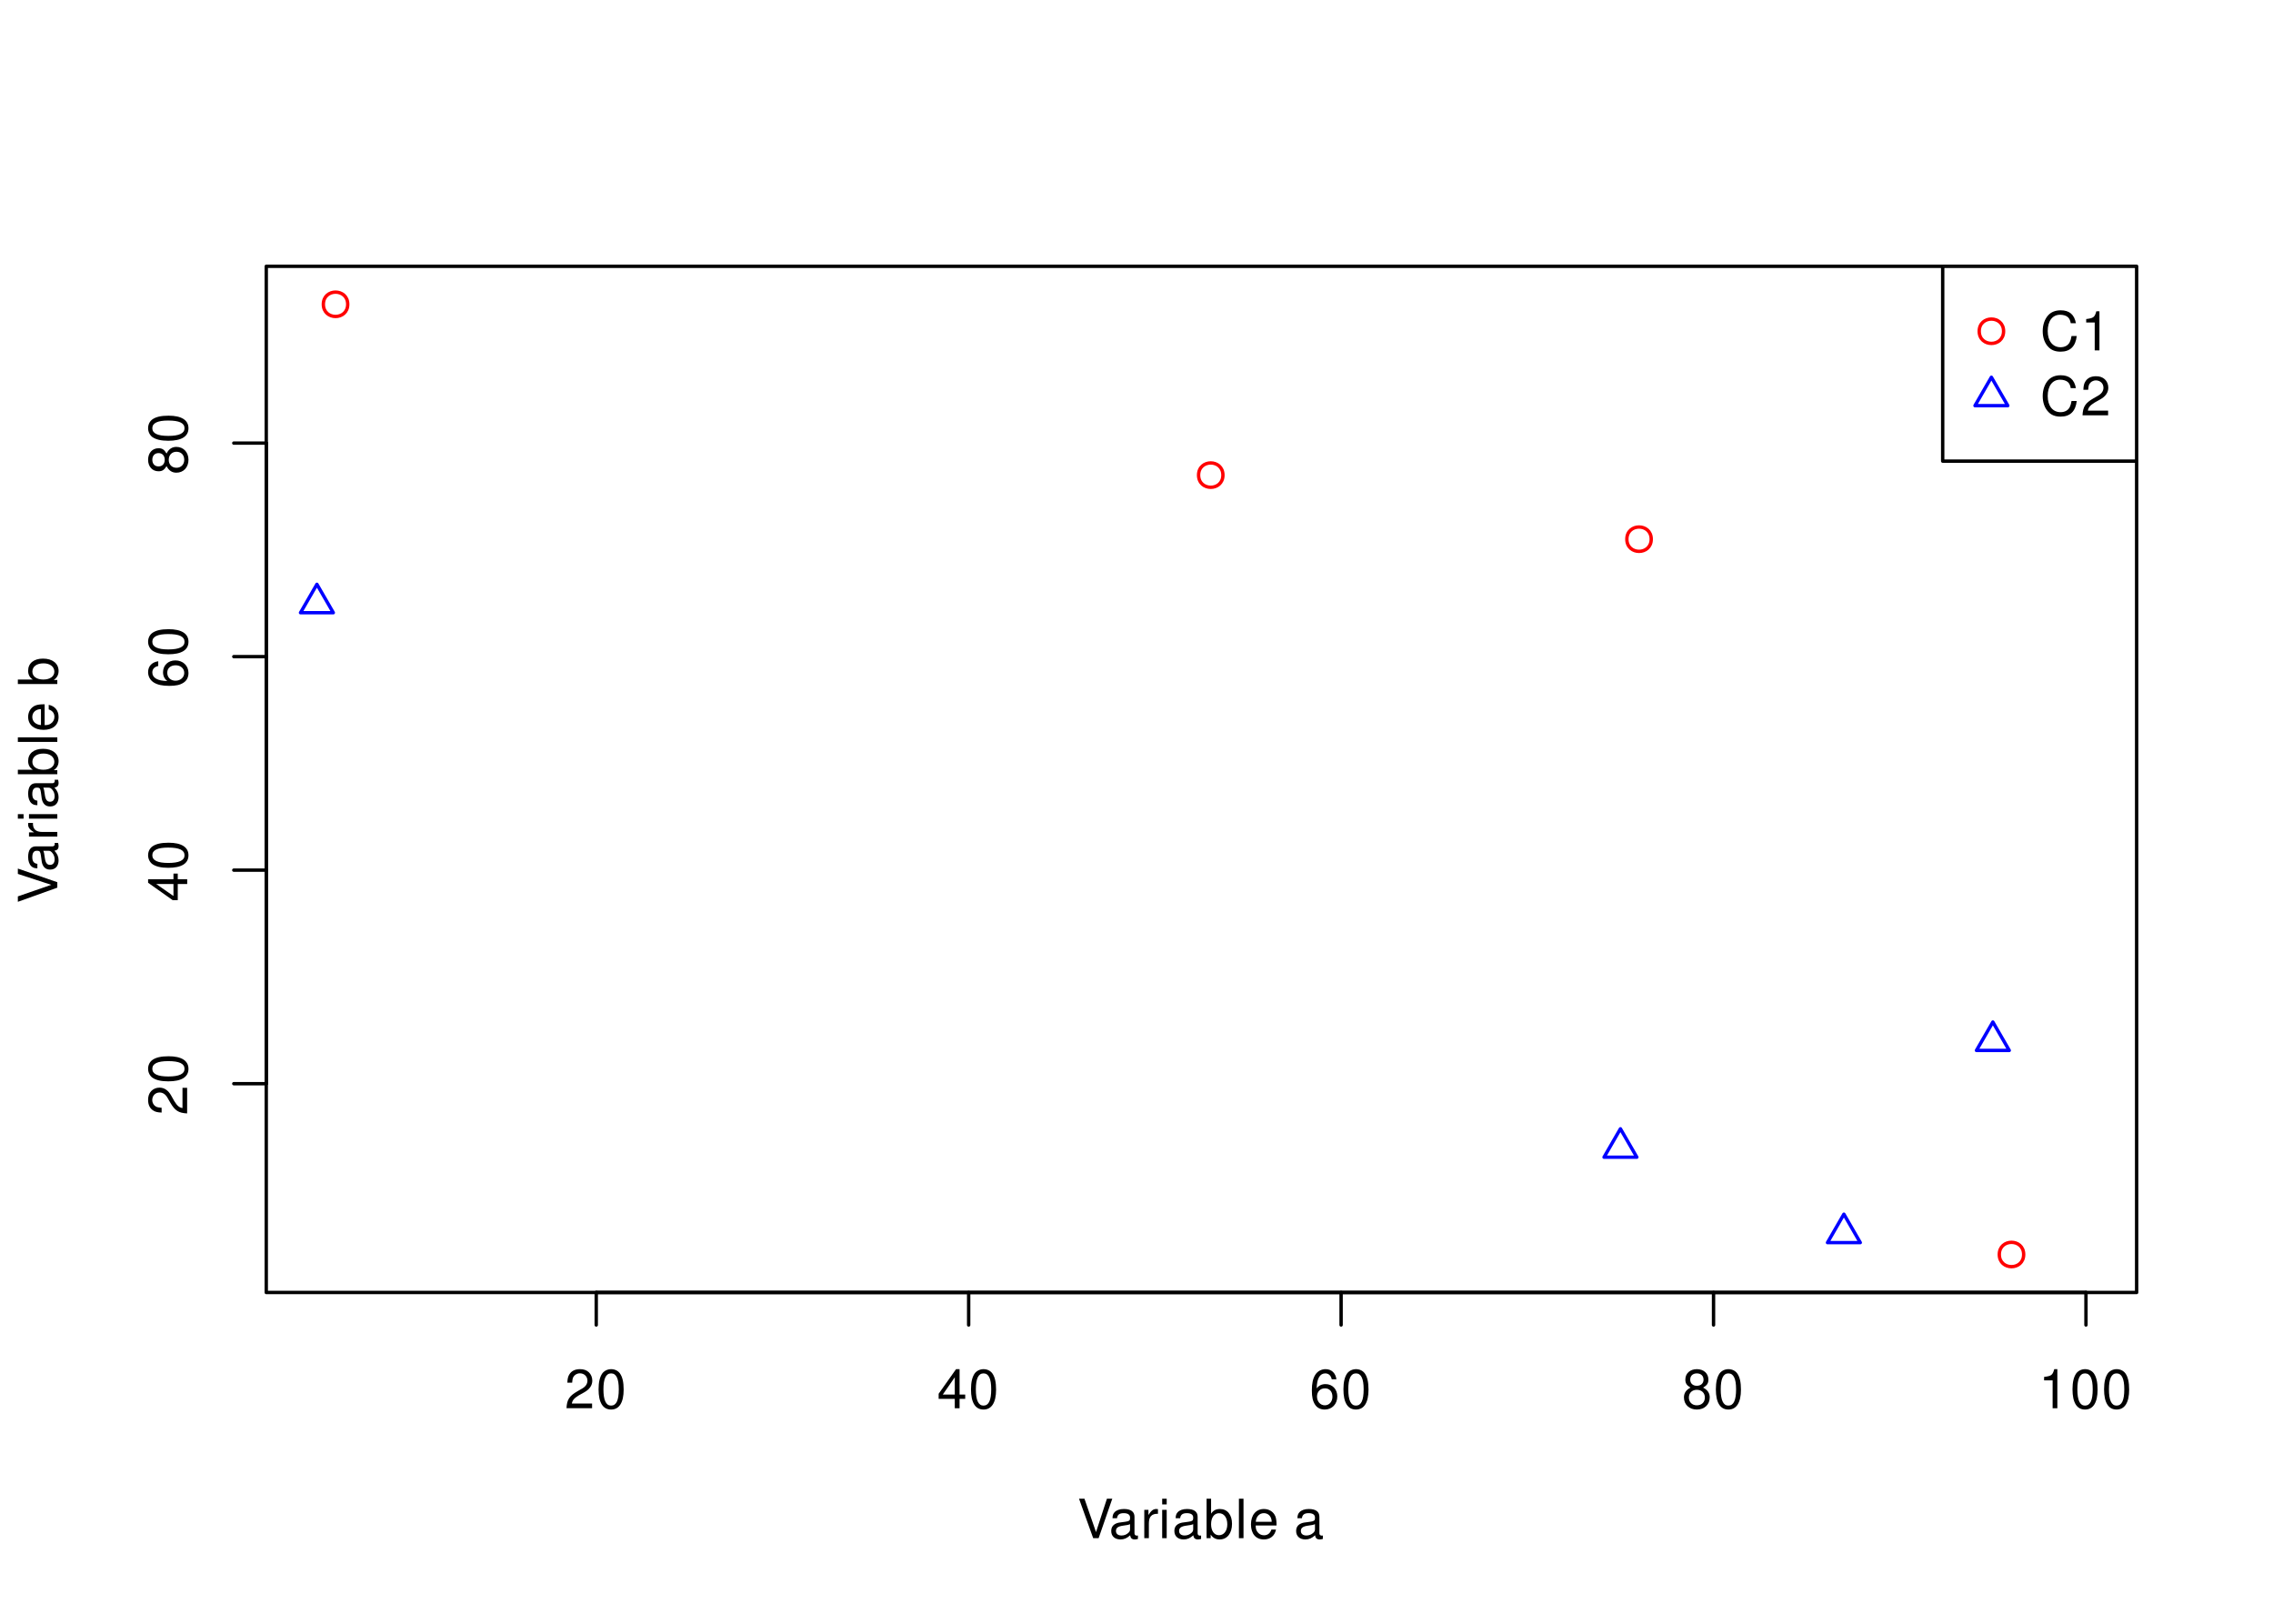
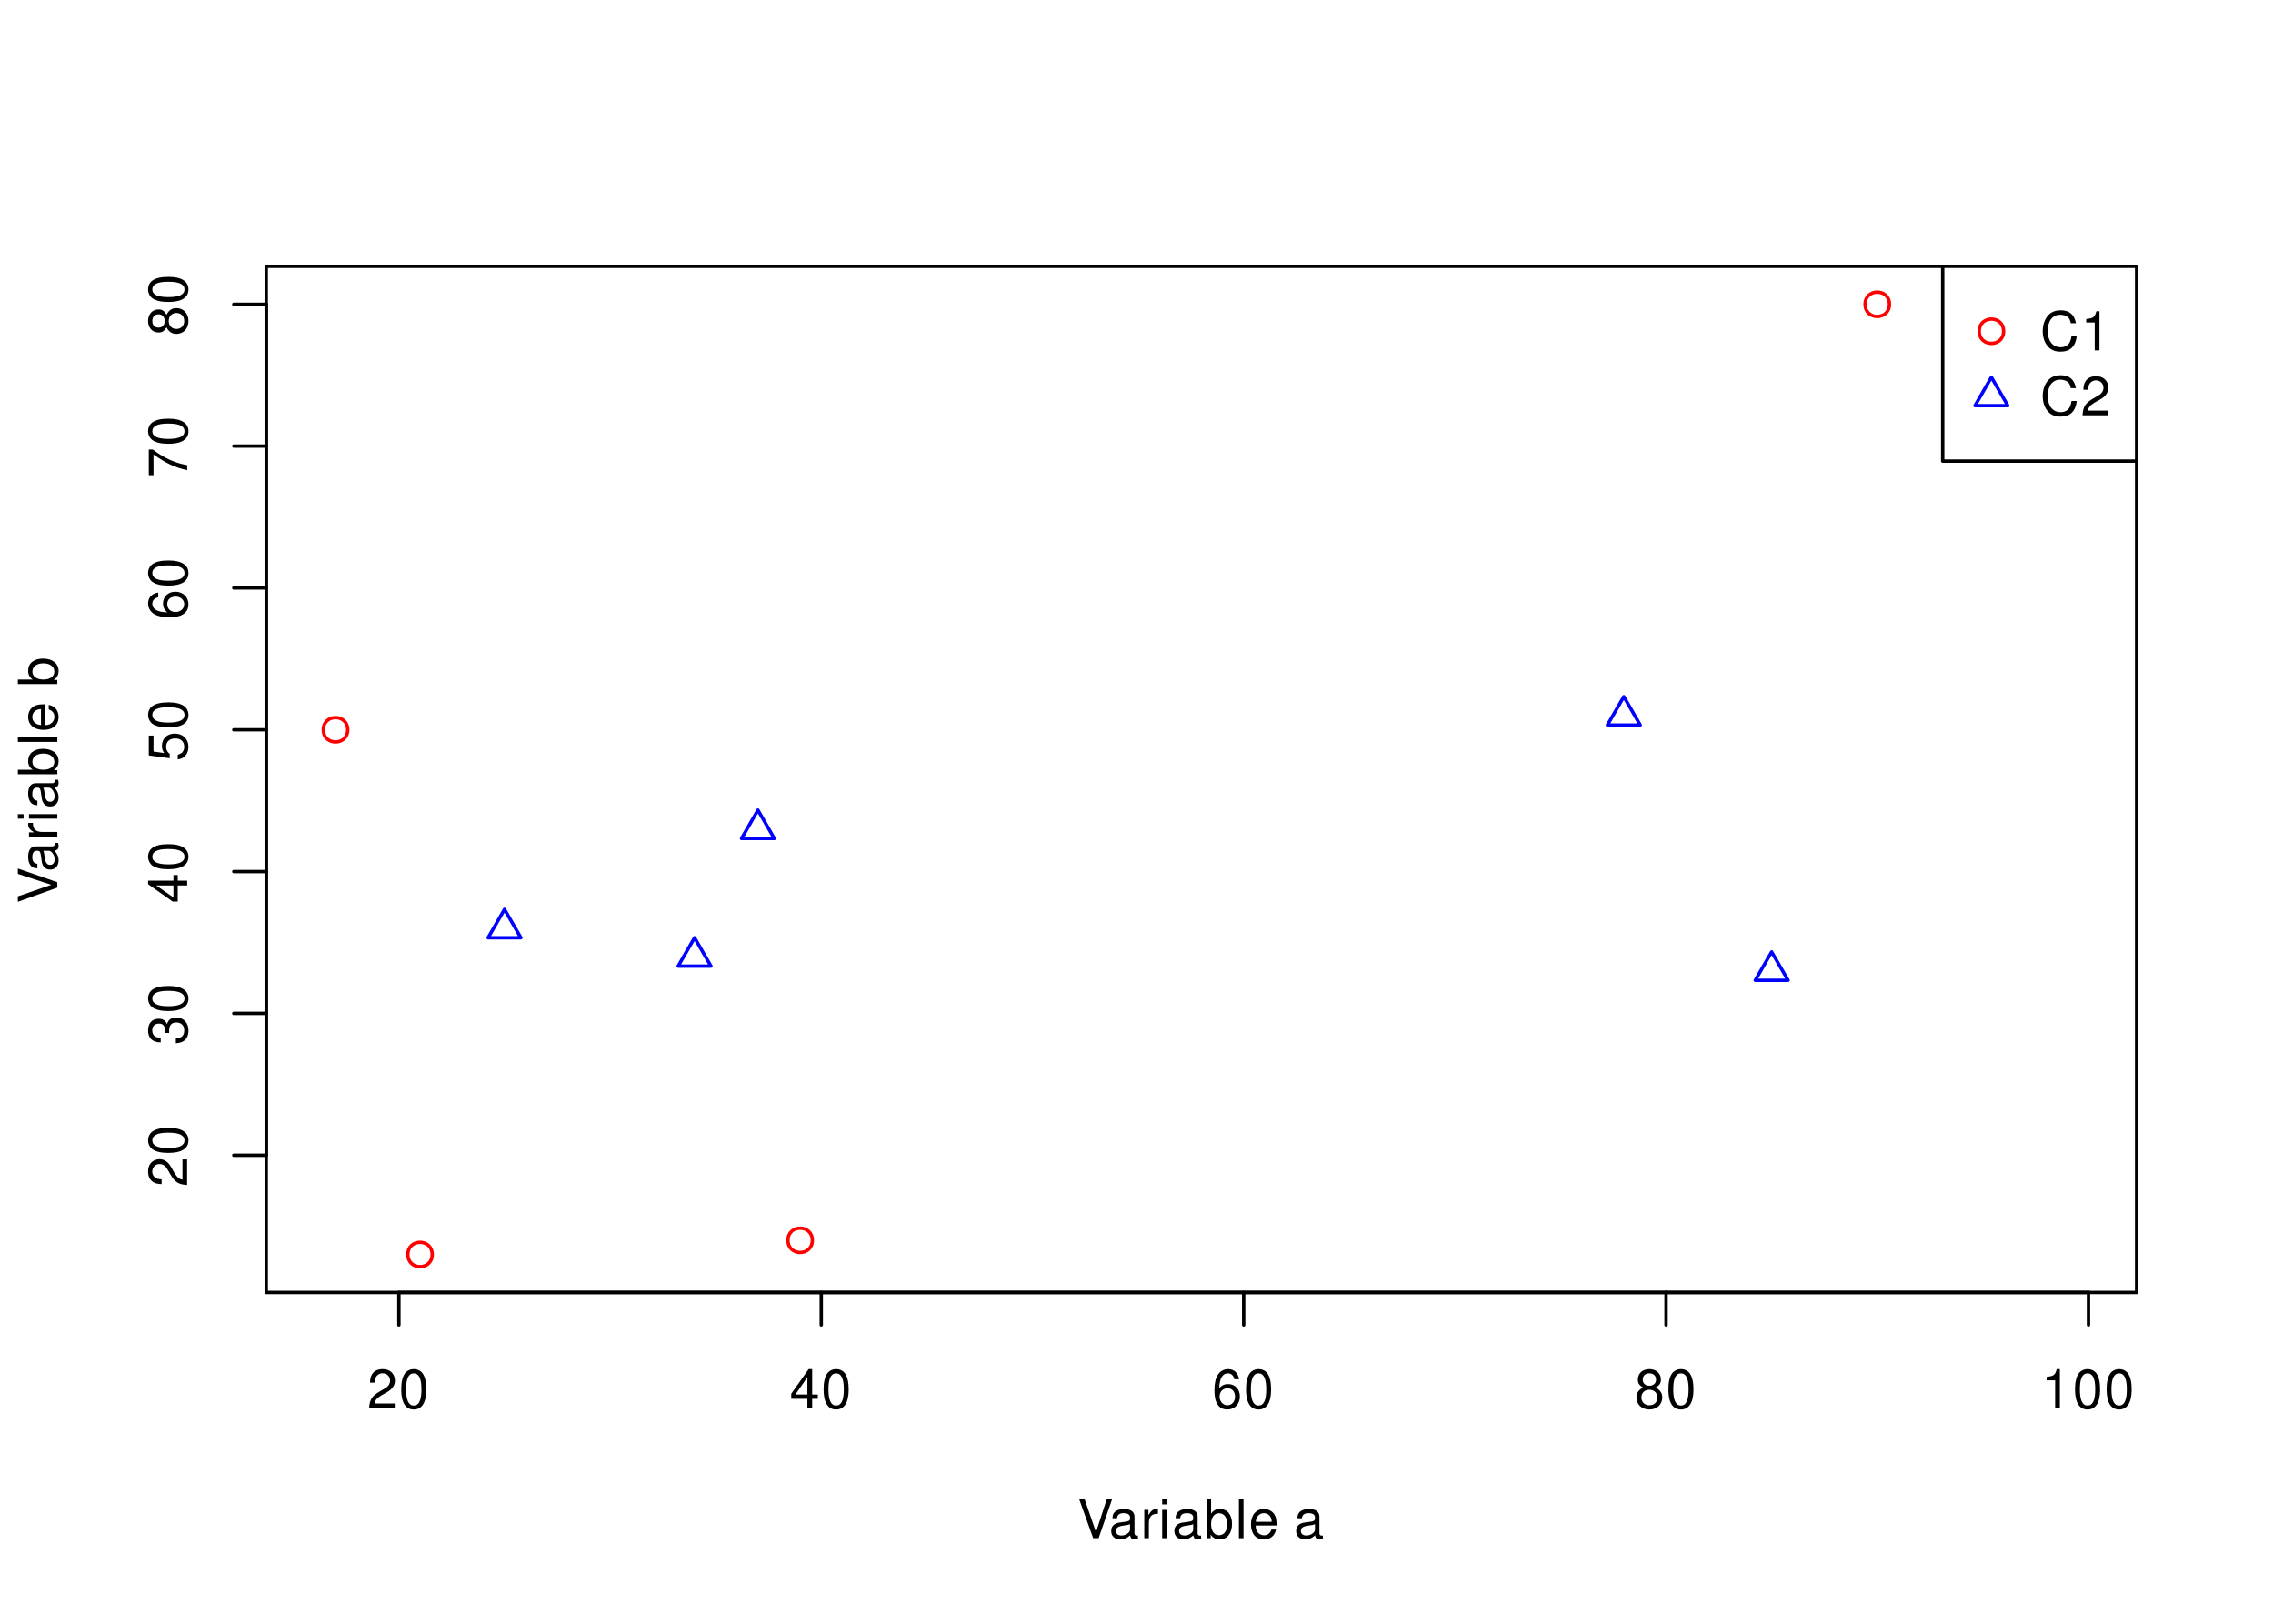
<svg xmlns="http://www.w3.org/2000/svg" xmlns:xlink="http://www.w3.org/1999/xlink" width="504pt" height="360pt" viewBox="0 0 504 360" version="1.1">
  <defs>
    <g>
      <symbol overflow="visible" id="glyph0-0">
        <path style="stroke:none;" d="" />
      </symbol>
      <symbol overflow="visible" id="glyph0-1">
        <path style="stroke:none;" d="M 6.078 -1.047 L 1.594 -1.047 C 1.703 -1.766 2.094 -2.219 3.125 -2.859 L 4.328 -3.531 C 5.516 -4.188 6.125 -5.078 6.125 -6.141 C 6.125 -6.859 5.844 -7.531 5.344 -8 C 4.844 -8.453 4.219 -8.672 3.406 -8.672 C 2.328 -8.672 1.531 -8.297 1.062 -7.547 C 0.75 -7.094 0.625 -6.547 0.594 -5.672 L 1.656 -5.672 C 1.688 -6.266 1.766 -6.609 1.906 -6.906 C 2.188 -7.422 2.734 -7.75 3.375 -7.75 C 4.328 -7.75 5.047 -7.062 5.047 -6.125 C 5.047 -5.422 4.656 -4.828 3.906 -4.391 L 2.797 -3.75 C 1.016 -2.719 0.5 -1.906 0.406 -0.016 L 6.078 -0.016 Z M 6.078 -1.047 " />
      </symbol>
      <symbol overflow="visible" id="glyph0-2">
        <path style="stroke:none;" d="M 3.297 -8.672 C 2.516 -8.672 1.781 -8.312 1.344 -7.734 C 0.797 -6.953 0.516 -5.812 0.516 -4.203 C 0.516 -1.266 1.469 0.281 3.297 0.281 C 5.094 0.281 6.078 -1.266 6.078 -4.125 C 6.078 -5.812 5.812 -6.938 5.25 -7.734 C 4.812 -8.328 4.109 -8.672 3.297 -8.672 Z M 3.297 -7.734 C 4.438 -7.734 5 -6.578 5 -4.219 C 5 -1.75 4.453 -0.594 3.281 -0.594 C 2.156 -0.594 1.594 -1.797 1.594 -4.188 C 1.594 -6.578 2.156 -7.734 3.297 -7.734 Z M 3.297 -7.734 " />
      </symbol>
      <symbol overflow="visible" id="glyph0-3">
        <path style="stroke:none;" d="M 3.922 -2.094 L 3.922 0 L 4.984 0 L 4.984 -2.094 L 6.234 -2.094 L 6.234 -3.047 L 4.984 -3.047 L 4.984 -8.672 L 4.203 -8.672 L 0.344 -3.219 L 0.344 -2.094 Z M 3.922 -3.047 L 1.266 -3.047 L 3.922 -6.875 Z M 3.922 -3.047 " />
      </symbol>
      <symbol overflow="visible" id="glyph0-4">
        <path style="stroke:none;" d="M 5.969 -6.422 C 5.766 -7.844 4.859 -8.672 3.562 -8.672 C 2.625 -8.672 1.781 -8.219 1.281 -7.438 C 0.75 -6.594 0.516 -5.531 0.516 -3.953 C 0.516 -2.5 0.719 -1.578 1.234 -0.797 C 1.688 -0.094 2.438 0.281 3.375 0.281 C 4.984 0.281 6.156 -0.938 6.156 -2.625 C 6.156 -4.219 5.078 -5.359 3.547 -5.359 C 2.719 -5.359 2.047 -5.047 1.594 -4.406 C 1.609 -6.547 2.281 -7.734 3.484 -7.734 C 4.234 -7.734 4.75 -7.266 4.922 -6.422 Z M 3.422 -4.422 C 4.438 -4.422 5.078 -3.703 5.078 -2.547 C 5.078 -1.453 4.359 -0.656 3.391 -0.656 C 2.406 -0.656 1.656 -1.484 1.656 -2.594 C 1.656 -3.672 2.375 -4.422 3.422 -4.422 Z M 3.422 -4.422 " />
      </symbol>
      <symbol overflow="visible" id="glyph0-5">
        <path style="stroke:none;" d="M 4.688 -4.578 C 5.578 -5.109 5.859 -5.547 5.859 -6.359 C 5.859 -7.734 4.812 -8.672 3.297 -8.672 C 1.797 -8.672 0.75 -7.734 0.75 -6.375 C 0.75 -5.547 1.016 -5.125 1.891 -4.578 C 0.922 -4.078 0.438 -3.375 0.438 -2.406 C 0.438 -0.828 1.609 0.281 3.297 0.281 C 4.984 0.281 6.156 -0.828 6.156 -2.406 C 6.156 -3.375 5.672 -4.078 4.688 -4.578 Z M 3.297 -7.734 C 4.203 -7.734 4.781 -7.203 4.781 -6.344 C 4.781 -5.516 4.188 -4.984 3.297 -4.984 C 2.406 -4.984 1.828 -5.516 1.828 -6.359 C 1.828 -7.203 2.406 -7.734 3.297 -7.734 Z M 3.297 -4.094 C 4.359 -4.094 5.078 -3.391 5.078 -2.391 C 5.078 -1.344 4.375 -0.656 3.281 -0.656 C 2.25 -0.656 1.531 -1.375 1.531 -2.375 C 1.531 -3.406 2.234 -4.094 3.297 -4.094 Z M 3.297 -4.094 " />
      </symbol>
      <symbol overflow="visible" id="glyph0-6">
        <path style="stroke:none;" d="M 3.109 -6.188 L 3.109 0 L 4.156 0 L 4.156 -8.672 L 3.469 -8.672 C 3.094 -7.344 2.859 -7.156 1.219 -6.953 L 1.219 -6.188 Z M 3.109 -6.188 " />
      </symbol>
      <symbol overflow="visible" id="glyph0-7">
        <path style="stroke:none;" d="M 4.703 0 L 7.734 -8.75 L 6.547 -8.75 L 4.125 -1.344 L 1.562 -8.75 L 0.359 -8.75 L 3.5 0 Z M 4.703 0 " />
      </symbol>
      <symbol overflow="visible" id="glyph0-8">
        <path style="stroke:none;" d="M 6.422 -0.594 C 6.312 -0.562 6.266 -0.562 6.203 -0.562 C 5.859 -0.562 5.656 -0.75 5.656 -1.062 L 5.656 -4.75 C 5.656 -5.875 4.844 -6.469 3.297 -6.469 C 2.375 -6.469 1.641 -6.203 1.219 -5.734 C 0.922 -5.406 0.797 -5.047 0.781 -4.422 L 1.781 -4.422 C 1.875 -5.203 2.328 -5.547 3.266 -5.547 C 4.172 -5.547 4.672 -5.203 4.672 -4.609 L 4.672 -4.344 C 4.656 -3.906 4.438 -3.75 3.625 -3.641 C 2.203 -3.469 1.984 -3.422 1.609 -3.266 C 0.875 -2.953 0.5 -2.406 0.5 -1.578 C 0.5 -0.438 1.297 0.281 2.562 0.281 C 3.359 0.281 4 0 4.703 -0.641 C 4.781 0 5.094 0.281 5.734 0.281 C 5.953 0.281 6.078 0.25 6.422 0.172 Z M 4.672 -1.984 C 4.672 -1.641 4.578 -1.438 4.266 -1.156 C 3.859 -0.797 3.375 -0.594 2.781 -0.594 C 2 -0.594 1.547 -0.969 1.547 -1.609 C 1.547 -2.266 1.984 -2.609 3.062 -2.766 C 4.125 -2.906 4.328 -2.953 4.672 -3.109 Z M 4.672 -1.984 " />
      </symbol>
      <symbol overflow="visible" id="glyph0-9">
        <path style="stroke:none;" d="M 0.828 -6.281 L 0.828 0 L 1.844 0 L 1.844 -3.266 C 1.844 -4.781 2.469 -5.453 3.859 -5.406 L 3.859 -6.438 C 3.688 -6.453 3.594 -6.469 3.469 -6.469 C 2.812 -6.469 2.328 -6.078 1.75 -5.141 L 1.75 -6.281 Z M 0.828 -6.281 " />
      </symbol>
      <symbol overflow="visible" id="glyph0-10">
        <path style="stroke:none;" d="M 1.797 -6.281 L 0.797 -6.281 L 0.797 0 L 1.797 0 Z M 1.797 -8.75 L 0.797 -8.75 L 0.797 -7.484 L 1.797 -7.484 Z M 1.797 -8.75 " />
      </symbol>
      <symbol overflow="visible" id="glyph0-11">
        <path style="stroke:none;" d="M 0.641 -8.75 L 0.641 0 L 1.547 0 L 1.547 -0.797 C 2.031 -0.078 2.656 0.281 3.547 0.281 C 5.203 0.281 6.281 -1.078 6.281 -3.172 C 6.281 -5.203 5.25 -6.469 3.594 -6.469 C 2.719 -6.469 2.109 -6.141 1.641 -5.438 L 1.641 -8.75 Z M 3.391 -5.531 C 4.516 -5.531 5.234 -4.562 5.234 -3.062 C 5.234 -1.625 4.484 -0.656 3.391 -0.656 C 2.328 -0.656 1.641 -1.625 1.641 -3.094 C 1.641 -4.578 2.328 -5.531 3.391 -5.531 Z M 3.391 -5.531 " />
      </symbol>
      <symbol overflow="visible" id="glyph0-12">
        <path style="stroke:none;" d="M 1.828 -8.75 L 0.812 -8.75 L 0.812 0 L 1.828 0 Z M 1.828 -8.75 " />
      </symbol>
      <symbol overflow="visible" id="glyph0-13">
        <path style="stroke:none;" d="M 6.156 -2.812 C 6.156 -3.766 6.078 -4.344 5.906 -4.812 C 5.5 -5.844 4.531 -6.469 3.359 -6.469 C 1.609 -6.469 0.484 -5.141 0.484 -3.062 C 0.484 -0.984 1.562 0.281 3.344 0.281 C 4.781 0.281 5.766 -0.547 6.031 -1.906 L 5.016 -1.906 C 4.734 -1.078 4.172 -0.641 3.375 -0.641 C 2.734 -0.641 2.203 -0.938 1.859 -1.469 C 1.625 -1.828 1.531 -2.188 1.531 -2.812 Z M 1.547 -3.625 C 1.625 -4.781 2.344 -5.547 3.344 -5.547 C 4.375 -5.547 5.078 -4.75 5.078 -3.625 Z M 1.547 -3.625 " />
      </symbol>
      <symbol overflow="visible" id="glyph0-14">
        <path style="stroke:none;" d="" />
      </symbol>
      <symbol overflow="visible" id="glyph0-15">
        <path style="stroke:none;" d="M 7.938 -6.031 C 7.594 -7.953 6.484 -8.891 4.578 -8.891 C 3.391 -8.891 2.453 -8.516 1.797 -7.797 C 1.016 -6.938 0.578 -5.688 0.578 -4.266 C 0.578 -2.828 1.016 -1.594 1.844 -0.75 C 2.516 -0.047 3.391 0.281 4.531 0.281 C 6.656 0.281 7.859 -0.875 8.125 -3.188 L 6.969 -3.188 C 6.875 -2.594 6.75 -2.188 6.578 -1.844 C 6.219 -1.109 5.469 -0.703 4.531 -0.703 C 2.797 -0.703 1.688 -2.094 1.688 -4.281 C 1.688 -6.531 2.734 -7.906 4.438 -7.906 C 5.141 -7.906 5.812 -7.703 6.172 -7.359 C 6.484 -7.062 6.672 -6.703 6.797 -6.031 Z M 7.938 -6.031 " />
      </symbol>
      <symbol overflow="visible" id="glyph1-0">
        <path style="stroke:none;" d="" />
      </symbol>
      <symbol overflow="visible" id="glyph1-1">
        <path style="stroke:none;" d="M -1.047 -6.078 L -1.047 -1.594 C -1.766 -1.703 -2.219 -2.094 -2.859 -3.125 L -3.531 -4.328 C -4.188 -5.516 -5.078 -6.125 -6.141 -6.125 C -6.859 -6.125 -7.531 -5.844 -8 -5.344 C -8.453 -4.844 -8.672 -4.219 -8.672 -3.406 C -8.672 -2.328 -8.297 -1.531 -7.547 -1.062 C -7.094 -0.75 -6.547 -0.625 -5.672 -0.594 L -5.672 -1.656 C -6.266 -1.688 -6.609 -1.766 -6.906 -1.906 C -7.422 -2.188 -7.75 -2.734 -7.75 -3.375 C -7.75 -4.328 -7.062 -5.047 -6.125 -5.047 C -5.422 -5.047 -4.828 -4.656 -4.391 -3.906 L -3.75 -2.797 C -2.719 -1.016 -1.906 -0.5 -0.016 -0.406 L -0.016 -6.078 Z M -1.047 -6.078 " />
      </symbol>
      <symbol overflow="visible" id="glyph1-2">
        <path style="stroke:none;" d="M -8.672 -3.297 C -8.672 -2.516 -8.312 -1.781 -7.734 -1.344 C -6.953 -0.797 -5.812 -0.516 -4.203 -0.516 C -1.266 -0.516 0.281 -1.469 0.281 -3.297 C 0.281 -5.094 -1.266 -6.078 -4.125 -6.078 C -5.812 -6.078 -6.938 -5.812 -7.734 -5.25 C -8.328 -4.812 -8.672 -4.109 -8.672 -3.297 Z M -7.734 -3.297 C -7.734 -4.438 -6.578 -5 -4.219 -5 C -1.75 -5 -0.594 -4.453 -0.594 -3.281 C -0.594 -2.156 -1.797 -1.594 -4.188 -1.594 C -6.578 -1.594 -7.734 -2.156 -7.734 -3.297 Z M -7.734 -3.297 " />
      </symbol>
      <symbol overflow="visible" id="glyph1-3">
+         <path style="stroke:none;" d="M -4 -2.656 L -4 -3.234 C -4 -4.375 -3.453 -4.984 -2.406 -4.984 C -1.312 -4.984 -0.656 -4.328 -0.656 -3.234 C -0.656 -2.078 -1.25 -1.516 -2.516 -1.438 L -2.516 -0.391 C -1.828 -0.438 -1.375 -0.547 -0.984 -0.75 C -0.141 -1.203 0.281 -2.031 0.281 -3.188 C 0.281 -4.938 -0.781 -6.078 -2.422 -6.078 C -3.531 -6.078 -4.125 -5.656 -4.484 -4.625 C -4.812 -5.422 -5.406 -5.812 -6.281 -5.812 C -7.781 -5.812 -8.672 -4.844 -8.672 -3.234 C -8.672 -1.516 -7.719 -0.594 -5.875 -0.562 L -5.875 -1.625 C -6.406 -1.625 -6.703 -1.688 -6.969 -1.812 C -7.469 -2.047 -7.75 -2.578 -7.75 -3.234 C -7.75 -4.172 -7.188 -4.734 -6.25 -4.734 C -5.641 -4.734 -5.266 -4.531 -5.062 -4.062 C -4.938 -3.766 -4.891 -3.391 -4.891 -2.656 Z M -4 -2.656 " />
+       </symbol>
+       <symbol overflow="visible" id="glyph1-4">
        <path style="stroke:none;" d="M -2.094 -3.922 L 0 -3.922 L 0 -4.984 L -2.094 -4.984 L -2.094 -6.234 L -3.047 -6.234 L -3.047 -4.984 L -8.672 -4.984 L -8.672 -4.203 L -3.219 -0.344 L -2.094 -0.344 Z M -3.047 -3.922 L -3.047 -1.266 L -6.875 -3.922 Z M -3.047 -3.922 " />
      </symbol>
-       <symbol overflow="visible" id="glyph1-4">
+       <symbol overflow="visible" id="glyph1-5">
+         <path style="stroke:none;" d="M -8.516 -5.719 L -8.516 -1.312 L -3.875 -0.688 L -3.875 -1.656 C -4.469 -2.141 -4.672 -2.562 -4.672 -3.234 C -4.672 -4.375 -3.891 -5.078 -2.625 -5.078 C -1.406 -5.078 -0.656 -4.375 -0.656 -3.219 C -0.656 -2.297 -1.125 -1.734 -2.094 -1.469 L -2.094 -0.422 C -1.391 -0.562 -1.062 -0.688 -0.75 -0.938 C -0.094 -1.422 0.281 -2.281 0.281 -3.234 C 0.281 -4.953 -0.969 -6.156 -2.766 -6.156 C -4.453 -6.156 -5.609 -5.047 -5.609 -3.406 C -5.609 -2.812 -5.453 -2.328 -5.094 -1.844 L -7.469 -2.172 L -7.469 -5.719 Z M -8.516 -5.719 " />
+       </symbol>
+       <symbol overflow="visible" id="glyph1-6">
        <path style="stroke:none;" d="M -6.422 -5.969 C -7.844 -5.766 -8.672 -4.859 -8.672 -3.562 C -8.672 -2.625 -8.219 -1.781 -7.438 -1.281 C -6.594 -0.75 -5.531 -0.516 -3.953 -0.516 C -2.5 -0.516 -1.578 -0.719 -0.797 -1.234 C -0.094 -1.688 0.281 -2.438 0.281 -3.375 C 0.281 -4.984 -0.938 -6.156 -2.625 -6.156 C -4.219 -6.156 -5.359 -5.078 -5.359 -3.547 C -5.359 -2.719 -5.047 -2.047 -4.406 -1.594 C -6.547 -1.609 -7.734 -2.281 -7.734 -3.484 C -7.734 -4.234 -7.266 -4.75 -6.422 -4.922 Z M -4.422 -3.422 C -4.422 -4.438 -3.703 -5.078 -2.547 -5.078 C -1.453 -5.078 -0.656 -4.359 -0.656 -3.391 C -0.656 -2.406 -1.484 -1.656 -2.594 -1.656 C -3.672 -1.656 -4.422 -2.375 -4.422 -3.422 Z M -4.422 -3.422 " />
      </symbol>
-       <symbol overflow="visible" id="glyph1-5">
+       <symbol overflow="visible" id="glyph1-7">
+         <path style="stroke:none;" d="M -8.516 -6.234 L -8.516 -0.547 L -7.469 -0.547 L -7.469 -5.141 C -4.578 -3.125 -2.797 -2.297 0 -1.656 L 0 -2.781 C -2.719 -3.25 -5.062 -4.312 -7.625 -6.234 Z M -8.516 -6.234 " />
+       </symbol>
+       <symbol overflow="visible" id="glyph1-8">
        <path style="stroke:none;" d="M -4.578 -4.688 C -5.109 -5.578 -5.547 -5.859 -6.359 -5.859 C -7.734 -5.859 -8.672 -4.812 -8.672 -3.297 C -8.672 -1.797 -7.734 -0.75 -6.375 -0.75 C -5.547 -0.75 -5.125 -1.016 -4.578 -1.891 C -4.078 -0.922 -3.375 -0.438 -2.406 -0.438 C -0.828 -0.438 0.281 -1.609 0.281 -3.297 C 0.281 -4.984 -0.828 -6.156 -2.406 -6.156 C -3.375 -6.156 -4.078 -5.672 -4.578 -4.688 Z M -7.734 -3.297 C -7.734 -4.203 -7.203 -4.781 -6.344 -4.781 C -5.516 -4.781 -4.984 -4.188 -4.984 -3.297 C -4.984 -2.406 -5.516 -1.828 -6.359 -1.828 C -7.203 -1.828 -7.734 -2.406 -7.734 -3.297 Z M -4.094 -3.297 C -4.094 -4.359 -3.391 -5.078 -2.391 -5.078 C -1.344 -5.078 -0.656 -4.375 -0.656 -3.281 C -0.656 -2.25 -1.375 -1.531 -2.375 -1.531 C -3.406 -1.531 -4.094 -2.234 -4.094 -3.297 Z M -4.094 -3.297 " />
      </symbol>
-       <symbol overflow="visible" id="glyph1-6">
+       <symbol overflow="visible" id="glyph1-9">
        <path style="stroke:none;" d="M 0 -4.703 L -8.75 -7.734 L -8.75 -6.547 L -1.344 -4.125 L -8.75 -1.562 L -8.75 -0.359 L 0 -3.5 Z M 0 -4.703 " />
      </symbol>
-       <symbol overflow="visible" id="glyph1-7">
+       <symbol overflow="visible" id="glyph1-10">
        <path style="stroke:none;" d="M -0.594 -6.422 C -0.562 -6.312 -0.562 -6.266 -0.562 -6.203 C -0.562 -5.859 -0.75 -5.656 -1.062 -5.656 L -4.75 -5.656 C -5.875 -5.656 -6.469 -4.844 -6.469 -3.297 C -6.469 -2.375 -6.203 -1.641 -5.734 -1.219 C -5.406 -0.922 -5.047 -0.797 -4.422 -0.781 L -4.422 -1.781 C -5.203 -1.875 -5.547 -2.328 -5.547 -3.266 C -5.547 -4.172 -5.203 -4.672 -4.609 -4.672 L -4.344 -4.672 C -3.906 -4.656 -3.75 -4.438 -3.641 -3.625 C -3.469 -2.203 -3.422 -1.984 -3.266 -1.609 C -2.953 -0.875 -2.406 -0.5 -1.578 -0.5 C -0.438 -0.5 0.281 -1.297 0.281 -2.562 C 0.281 -3.359 0 -4 -0.641 -4.703 C 0 -4.781 0.281 -5.094 0.281 -5.734 C 0.281 -5.953 0.25 -6.078 0.172 -6.422 Z M -1.984 -4.672 C -1.641 -4.672 -1.438 -4.578 -1.156 -4.266 C -0.797 -3.859 -0.594 -3.375 -0.594 -2.781 C -0.594 -2 -0.969 -1.547 -1.609 -1.547 C -2.266 -1.547 -2.609 -1.984 -2.766 -3.062 C -2.906 -4.125 -2.953 -4.328 -3.109 -4.672 Z M -1.984 -4.672 " />
      </symbol>
-       <symbol overflow="visible" id="glyph1-8">
+       <symbol overflow="visible" id="glyph1-11">
        <path style="stroke:none;" d="M -6.281 -0.828 L 0 -0.828 L 0 -1.844 L -3.266 -1.844 C -4.781 -1.844 -5.453 -2.469 -5.406 -3.859 L -6.438 -3.859 C -6.453 -3.688 -6.469 -3.594 -6.469 -3.469 C -6.469 -2.812 -6.078 -2.328 -5.141 -1.75 L -6.281 -1.75 Z M -6.281 -0.828 " />
      </symbol>
-       <symbol overflow="visible" id="glyph1-9">
+       <symbol overflow="visible" id="glyph1-12">
        <path style="stroke:none;" d="M -6.281 -1.797 L -6.281 -0.797 L 0 -0.797 L 0 -1.797 Z M -8.75 -1.797 L -8.75 -0.797 L -7.484 -0.797 L -7.484 -1.797 Z M -8.75 -1.797 " />
      </symbol>
-       <symbol overflow="visible" id="glyph1-10">
+       <symbol overflow="visible" id="glyph1-13">
        <path style="stroke:none;" d="M -8.75 -0.641 L 0 -0.641 L 0 -1.547 L -0.797 -1.547 C -0.078 -2.031 0.281 -2.656 0.281 -3.547 C 0.281 -5.203 -1.078 -6.281 -3.172 -6.281 C -5.203 -6.281 -6.469 -5.25 -6.469 -3.594 C -6.469 -2.719 -6.141 -2.109 -5.438 -1.641 L -8.75 -1.641 Z M -5.531 -3.391 C -5.531 -4.516 -4.562 -5.234 -3.062 -5.234 C -1.625 -5.234 -0.656 -4.484 -0.656 -3.391 C -0.656 -2.328 -1.625 -1.641 -3.094 -1.641 C -4.578 -1.641 -5.531 -2.328 -5.531 -3.391 Z M -5.531 -3.391 " />
      </symbol>
-       <symbol overflow="visible" id="glyph1-11">
+       <symbol overflow="visible" id="glyph1-14">
        <path style="stroke:none;" d="M -8.75 -1.828 L -8.75 -0.812 L 0 -0.812 L 0 -1.828 Z M -8.75 -1.828 " />
      </symbol>
-       <symbol overflow="visible" id="glyph1-12">
+       <symbol overflow="visible" id="glyph1-15">
        <path style="stroke:none;" d="M -2.812 -6.156 C -3.766 -6.156 -4.344 -6.078 -4.812 -5.906 C -5.844 -5.5 -6.469 -4.531 -6.469 -3.359 C -6.469 -1.609 -5.141 -0.484 -3.062 -0.484 C -0.984 -0.484 0.281 -1.562 0.281 -3.344 C 0.281 -4.781 -0.547 -5.766 -1.906 -6.031 L -1.906 -5.016 C -1.078 -4.734 -0.641 -4.172 -0.641 -3.375 C -0.641 -2.734 -0.938 -2.203 -1.469 -1.859 C -1.828 -1.625 -2.188 -1.531 -2.812 -1.531 Z M -3.625 -1.547 C -4.781 -1.625 -5.547 -2.344 -5.547 -3.344 C -5.547 -4.375 -4.75 -5.078 -3.625 -5.078 Z M -3.625 -1.547 " />
      </symbol>
-       <symbol overflow="visible" id="glyph1-13">
+       <symbol overflow="visible" id="glyph1-16">
        <path style="stroke:none;" d="" />
      </symbol>
    </g>
    <clipPath id="clip1">
      <path d="M 430 59.039 L 473.758 59.039 L 473.758 103 L 430 103 Z M 430 59.039 " />
    </clipPath>
  </defs>
  <g id="surface58">
    <rect x="0" y="0" width="504" height="360" style="fill:rgb(100%,100%,100%);fill-opacity:1;stroke:none;" />
-     <path style="fill:none;stroke-width:0.75;stroke-linecap:round;stroke-linejoin:round;stroke:rgb(100%,0%,0%);stroke-opacity:1;stroke-miterlimit:10;" d="M 77.102 67.465 C 77.102 71.066 71.699 71.066 71.699 67.465 C 71.699 63.867 77.102 63.867 77.102 67.465 " />
-     <path style="fill:none;stroke-width:0.75;stroke-linecap:round;stroke-linejoin:round;stroke:rgb(100%,0%,0%);stroke-opacity:1;stroke-miterlimit:10;" d="M 366.133 119.543 C 366.133 123.141 360.73 123.141 360.73 119.543 C 360.73 115.941 366.133 115.941 366.133 119.543 " />
-     <path style="fill:none;stroke-width:0.75;stroke-linecap:round;stroke-linejoin:round;stroke:rgb(100%,0%,0%);stroke-opacity:1;stroke-miterlimit:10;" d="M 448.715 278.133 C 448.715 281.734 443.312 281.734 443.312 278.133 C 443.312 274.535 448.715 274.535 448.715 278.133 " />
-     <path style="fill:none;stroke-width:0.75;stroke-linecap:round;stroke-linejoin:round;stroke:rgb(100%,0%,0%);stroke-opacity:1;stroke-miterlimit:10;" d="M 271.164 105.34 C 271.164 108.938 265.766 108.938 265.766 105.34 C 265.766 101.738 271.164 101.738 271.164 105.34 " />
-     <path style="fill:none;stroke-width:0.75;stroke-linecap:round;stroke-linejoin:round;stroke:rgb(100%,0%,0%);stroke-opacity:1;stroke-miterlimit:10;" d="M 461.102 86.402 C 461.102 90.004 455.699 90.004 455.699 86.402 C 455.699 82.805 461.102 82.805 461.102 86.402 " />
-     <path style="fill:none;stroke-width:0.75;stroke-linecap:round;stroke-linejoin:round;stroke:rgb(0%,0%,0%);stroke-opacity:1;stroke-miterlimit:10;" d="M 132.207 286.559 L 462.527 286.559 " />
-     <path style="fill:none;stroke-width:0.75;stroke-linecap:round;stroke-linejoin:round;stroke:rgb(0%,0%,0%);stroke-opacity:1;stroke-miterlimit:10;" d="M 132.207 286.559 L 132.207 293.762 " />
-     <path style="fill:none;stroke-width:0.75;stroke-linecap:round;stroke-linejoin:round;stroke:rgb(0%,0%,0%);stroke-opacity:1;stroke-miterlimit:10;" d="M 214.785 286.559 L 214.785 293.762 " />
-     <path style="fill:none;stroke-width:0.75;stroke-linecap:round;stroke-linejoin:round;stroke:rgb(0%,0%,0%);stroke-opacity:1;stroke-miterlimit:10;" d="M 297.367 286.559 L 297.367 293.762 " />
-     <path style="fill:none;stroke-width:0.75;stroke-linecap:round;stroke-linejoin:round;stroke:rgb(0%,0%,0%);stroke-opacity:1;stroke-miterlimit:10;" d="M 379.949 286.559 L 379.949 293.762 " />
-     <path style="fill:none;stroke-width:0.75;stroke-linecap:round;stroke-linejoin:round;stroke:rgb(0%,0%,0%);stroke-opacity:1;stroke-miterlimit:10;" d="M 462.527 286.559 L 462.527 293.762 " />
-     <g style="fill:rgb(0%,0%,0%);fill-opacity:1;">
-       <use xlink:href="#glyph0-1" x="125.207" y="312.229" />
-       <use xlink:href="#glyph0-2" x="132.207" y="312.229" />
-     </g>
-     <g style="fill:rgb(0%,0%,0%);fill-opacity:1;">
-       <use xlink:href="#glyph0-3" x="207.785" y="312.229" />
-       <use xlink:href="#glyph0-2" x="214.785" y="312.229" />
-     </g>
-     <g style="fill:rgb(0%,0%,0%);fill-opacity:1;">
-       <use xlink:href="#glyph0-4" x="290.367" y="312.229" />
-       <use xlink:href="#glyph0-2" x="297.367" y="312.229" />
-     </g>
-     <g style="fill:rgb(0%,0%,0%);fill-opacity:1;">
-       <use xlink:href="#glyph0-5" x="372.949" y="312.229" />
-       <use xlink:href="#glyph0-2" x="379.949" y="312.229" />
-     </g>
-     <g style="fill:rgb(0%,0%,0%);fill-opacity:1;">
-       <use xlink:href="#glyph0-6" x="452.027" y="312.229" />
-       <use xlink:href="#glyph0-2" x="459.027" y="312.229" />
-       <use xlink:href="#glyph0-2" x="466.027" y="312.229" />
-     </g>
-     <path style="fill:none;stroke-width:0.75;stroke-linecap:round;stroke-linejoin:round;stroke:rgb(0%,0%,0%);stroke-opacity:1;stroke-miterlimit:10;" d="M 59.039 240.262 L 59.039 98.238 " />
-     <path style="fill:none;stroke-width:0.75;stroke-linecap:round;stroke-linejoin:round;stroke:rgb(0%,0%,0%);stroke-opacity:1;stroke-miterlimit:10;" d="M 59.039 240.262 L 51.84 240.262 " />
-     <path style="fill:none;stroke-width:0.75;stroke-linecap:round;stroke-linejoin:round;stroke:rgb(0%,0%,0%);stroke-opacity:1;stroke-miterlimit:10;" d="M 59.039 192.918 L 51.84 192.918 " />
-     <path style="fill:none;stroke-width:0.75;stroke-linecap:round;stroke-linejoin:round;stroke:rgb(0%,0%,0%);stroke-opacity:1;stroke-miterlimit:10;" d="M 59.039 145.578 L 51.84 145.578 " />
-     <path style="fill:none;stroke-width:0.75;stroke-linecap:round;stroke-linejoin:round;stroke:rgb(0%,0%,0%);stroke-opacity:1;stroke-miterlimit:10;" d="M 59.039 98.238 L 51.84 98.238 " />
-     <g style="fill:rgb(0%,0%,0%);fill-opacity:1;">
-       <use xlink:href="#glyph1-1" x="41.51" y="247.262" />
-       <use xlink:href="#glyph1-2" x="41.51" y="240.262" />
-     </g>
-     <g style="fill:rgb(0%,0%,0%);fill-opacity:1;">
-       <use xlink:href="#glyph1-3" x="41.51" y="199.918" />
-       <use xlink:href="#glyph1-2" x="41.51" y="192.918" />
-     </g>
-     <g style="fill:rgb(0%,0%,0%);fill-opacity:1;">
-       <use xlink:href="#glyph1-4" x="41.51" y="152.578" />
-       <use xlink:href="#glyph1-2" x="41.51" y="145.578" />
-     </g>
-     <g style="fill:rgb(0%,0%,0%);fill-opacity:1;">
-       <use xlink:href="#glyph1-5" x="41.51" y="105.238" />
-       <use xlink:href="#glyph1-2" x="41.51" y="98.238" />
+     <path style="fill:none;stroke-width:0.75;stroke-linecap:round;stroke-linejoin:round;stroke:rgb(100%,0%,0%);stroke-opacity:1;stroke-miterlimit:10;" d="M 461.102 86.332 C 461.102 89.934 455.699 89.934 455.699 86.332 C 455.699 82.73 461.102 82.73 461.102 86.332 " />
+     <path style="fill:none;stroke-width:0.75;stroke-linecap:round;stroke-linejoin:round;stroke:rgb(100%,0%,0%);stroke-opacity:1;stroke-miterlimit:10;" d="M 418.953 67.465 C 418.953 71.066 413.555 71.066 413.555 67.465 C 413.555 63.867 418.953 63.867 418.953 67.465 " />
+     <path style="fill:none;stroke-width:0.75;stroke-linecap:round;stroke-linejoin:round;stroke:rgb(100%,0%,0%);stroke-opacity:1;stroke-miterlimit:10;" d="M 95.832 278.133 C 95.832 281.734 90.434 281.734 90.434 278.133 C 90.434 274.535 95.832 274.535 95.832 278.133 " />
+     <path style="fill:none;stroke-width:0.75;stroke-linecap:round;stroke-linejoin:round;stroke:rgb(100%,0%,0%);stroke-opacity:1;stroke-miterlimit:10;" d="M 180.125 274.988 C 180.125 278.59 174.723 278.59 174.723 274.988 C 174.723 271.391 180.125 271.391 180.125 274.988 " />
+     <path style="fill:none;stroke-width:0.75;stroke-linecap:round;stroke-linejoin:round;stroke:rgb(100%,0%,0%);stroke-opacity:1;stroke-miterlimit:10;" d="M 77.102 161.797 C 77.102 165.395 71.699 165.395 71.699 161.797 C 71.699 158.195 77.102 158.195 77.102 161.797 " />
+     <path style="fill:none;stroke-width:0.75;stroke-linecap:round;stroke-linejoin:round;stroke:rgb(0%,0%,0%);stroke-opacity:1;stroke-miterlimit:10;" d="M 88.449 286.559 L 463.082 286.559 " />
+     <path style="fill:none;stroke-width:0.75;stroke-linecap:round;stroke-linejoin:round;stroke:rgb(0%,0%,0%);stroke-opacity:1;stroke-miterlimit:10;" d="M 88.449 286.559 L 88.449 293.762 " />
+     <path style="fill:none;stroke-width:0.75;stroke-linecap:round;stroke-linejoin:round;stroke:rgb(0%,0%,0%);stroke-opacity:1;stroke-miterlimit:10;" d="M 182.105 286.559 L 182.105 293.762 " />
+     <path style="fill:none;stroke-width:0.75;stroke-linecap:round;stroke-linejoin:round;stroke:rgb(0%,0%,0%);stroke-opacity:1;stroke-miterlimit:10;" d="M 275.766 286.559 L 275.766 293.762 " />
+     <path style="fill:none;stroke-width:0.75;stroke-linecap:round;stroke-linejoin:round;stroke:rgb(0%,0%,0%);stroke-opacity:1;stroke-miterlimit:10;" d="M 369.426 286.559 L 369.426 293.762 " />
+     <path style="fill:none;stroke-width:0.75;stroke-linecap:round;stroke-linejoin:round;stroke:rgb(0%,0%,0%);stroke-opacity:1;stroke-miterlimit:10;" d="M 463.082 286.559 L 463.082 293.762 " />
+     <g style="fill:rgb(0%,0%,0%);fill-opacity:1;">
+       <use xlink:href="#glyph0-1" x="81.449" y="312.229" />
+       <use xlink:href="#glyph0-2" x="88.449" y="312.229" />
+     </g>
+     <g style="fill:rgb(0%,0%,0%);fill-opacity:1;">
+       <use xlink:href="#glyph0-3" x="175.105" y="312.229" />
+       <use xlink:href="#glyph0-2" x="182.105" y="312.229" />
+     </g>
+     <g style="fill:rgb(0%,0%,0%);fill-opacity:1;">
+       <use xlink:href="#glyph0-4" x="268.766" y="312.229" />
+       <use xlink:href="#glyph0-2" x="275.766" y="312.229" />
+     </g>
+     <g style="fill:rgb(0%,0%,0%);fill-opacity:1;">
+       <use xlink:href="#glyph0-5" x="362.426" y="312.229" />
+       <use xlink:href="#glyph0-2" x="369.426" y="312.229" />
+     </g>
+     <g style="fill:rgb(0%,0%,0%);fill-opacity:1;">
+       <use xlink:href="#glyph0-6" x="452.582" y="312.229" />
+       <use xlink:href="#glyph0-2" x="459.582" y="312.229" />
+       <use xlink:href="#glyph0-2" x="466.582" y="312.229" />
+     </g>
+     <path style="fill:none;stroke-width:0.75;stroke-linecap:round;stroke-linejoin:round;stroke:rgb(0%,0%,0%);stroke-opacity:1;stroke-miterlimit:10;" d="M 59.039 256.125 L 59.039 67.465 " />
+     <path style="fill:none;stroke-width:0.75;stroke-linecap:round;stroke-linejoin:round;stroke:rgb(0%,0%,0%);stroke-opacity:1;stroke-miterlimit:10;" d="M 59.039 256.125 L 51.84 256.125 " />
+     <path style="fill:none;stroke-width:0.75;stroke-linecap:round;stroke-linejoin:round;stroke:rgb(0%,0%,0%);stroke-opacity:1;stroke-miterlimit:10;" d="M 59.039 224.68 L 51.84 224.68 " />
+     <path style="fill:none;stroke-width:0.75;stroke-linecap:round;stroke-linejoin:round;stroke:rgb(0%,0%,0%);stroke-opacity:1;stroke-miterlimit:10;" d="M 59.039 193.238 L 51.84 193.238 " />
+     <path style="fill:none;stroke-width:0.75;stroke-linecap:round;stroke-linejoin:round;stroke:rgb(0%,0%,0%);stroke-opacity:1;stroke-miterlimit:10;" d="M 59.039 161.797 L 51.84 161.797 " />
+     <path style="fill:none;stroke-width:0.75;stroke-linecap:round;stroke-linejoin:round;stroke:rgb(0%,0%,0%);stroke-opacity:1;stroke-miterlimit:10;" d="M 59.039 130.352 L 51.84 130.352 " />
+     <path style="fill:none;stroke-width:0.75;stroke-linecap:round;stroke-linejoin:round;stroke:rgb(0%,0%,0%);stroke-opacity:1;stroke-miterlimit:10;" d="M 59.039 98.91 L 51.84 98.91 " />
+     <path style="fill:none;stroke-width:0.75;stroke-linecap:round;stroke-linejoin:round;stroke:rgb(0%,0%,0%);stroke-opacity:1;stroke-miterlimit:10;" d="M 59.039 67.465 L 51.84 67.465 " />
+     <g style="fill:rgb(0%,0%,0%);fill-opacity:1;">
+       <use xlink:href="#glyph1-1" x="41.51" y="263.125" />
+       <use xlink:href="#glyph1-2" x="41.51" y="256.125" />
+     </g>
+     <g style="fill:rgb(0%,0%,0%);fill-opacity:1;">
+       <use xlink:href="#glyph1-3" x="41.51" y="231.68" />
+       <use xlink:href="#glyph1-2" x="41.51" y="224.68" />
+     </g>
+     <g style="fill:rgb(0%,0%,0%);fill-opacity:1;">
+       <use xlink:href="#glyph1-4" x="41.51" y="200.238" />
+       <use xlink:href="#glyph1-2" x="41.51" y="193.238" />
+     </g>
+     <g style="fill:rgb(0%,0%,0%);fill-opacity:1;">
+       <use xlink:href="#glyph1-5" x="41.51" y="168.797" />
+       <use xlink:href="#glyph1-2" x="41.51" y="161.797" />
+     </g>
+     <g style="fill:rgb(0%,0%,0%);fill-opacity:1;">
+       <use xlink:href="#glyph1-6" x="41.51" y="137.352" />
+       <use xlink:href="#glyph1-2" x="41.51" y="130.352" />
+     </g>
+     <g style="fill:rgb(0%,0%,0%);fill-opacity:1;">
+       <use xlink:href="#glyph1-7" x="41.51" y="105.91" />
+       <use xlink:href="#glyph1-2" x="41.51" y="98.91" />
+     </g>
+     <g style="fill:rgb(0%,0%,0%);fill-opacity:1;">
+       <use xlink:href="#glyph1-8" x="41.51" y="74.465" />
+       <use xlink:href="#glyph1-2" x="41.51" y="67.465" />
    </g>
    <path style="fill:none;stroke-width:0.75;stroke-linecap:round;stroke-linejoin:round;stroke:rgb(0%,0%,0%);stroke-opacity:1;stroke-miterlimit:10;" d="M 59.039 286.559 L 473.762 286.559 L 473.762 59.039 L 59.039 59.039 L 59.039 286.559 " />
    <g style="fill:rgb(0%,0%,0%);fill-opacity:1;">
      <use xlink:href="#glyph0-7" x="238.898" y="341.029" />
      <use xlink:href="#glyph0-8" x="245.898" y="341.029" />
      <use xlink:href="#glyph0-9" x="252.898" y="341.029" />
      <use xlink:href="#glyph0-10" x="256.898" y="341.029" />
      <use xlink:href="#glyph0-8" x="259.898" y="341.029" />
      <use xlink:href="#glyph0-11" x="266.898" y="341.029" />
      <use xlink:href="#glyph0-12" x="273.898" y="341.029" />
      <use xlink:href="#glyph0-13" x="276.898" y="341.029" />
      <use xlink:href="#glyph0-14" x="283.898" y="341.029" />
      <use xlink:href="#glyph0-8" x="286.898" y="341.029" />
    </g>
    <g style="fill:rgb(0%,0%,0%);fill-opacity:1;">
-       <use xlink:href="#glyph1-6" x="12.709" y="200.301" />
-       <use xlink:href="#glyph1-7" x="12.709" y="193.301" />
-       <use xlink:href="#glyph1-8" x="12.709" y="186.301" />
-       <use xlink:href="#glyph1-9" x="12.709" y="182.301" />
-       <use xlink:href="#glyph1-7" x="12.709" y="179.301" />
-       <use xlink:href="#glyph1-10" x="12.709" y="172.301" />
-       <use xlink:href="#glyph1-11" x="12.709" y="165.301" />
-       <use xlink:href="#glyph1-12" x="12.709" y="162.301" />
-       <use xlink:href="#glyph1-13" x="12.709" y="155.301" />
-       <use xlink:href="#glyph1-10" x="12.709" y="152.301" />
-     </g>
-     <path style="fill:none;stroke-width:0.75;stroke-linecap:round;stroke-linejoin:round;stroke:rgb(0%,0%,100%);stroke-opacity:1;stroke-miterlimit:10;" d="M 441.883 226.594 L 445.52 232.891 L 438.246 232.891 L 441.883 226.594 " />
-     <path style="fill:none;stroke-width:0.75;stroke-linecap:round;stroke-linejoin:round;stroke:rgb(0%,0%,100%);stroke-opacity:1;stroke-miterlimit:10;" d="M 359.305 250.266 L 362.941 256.562 L 355.668 256.562 L 359.305 250.266 " />
-     <path style="fill:none;stroke-width:0.75;stroke-linecap:round;stroke-linejoin:round;stroke:rgb(0%,0%,100%);stroke-opacity:1;stroke-miterlimit:10;" d="M 70.27 129.547 L 73.906 135.844 L 66.633 135.844 L 70.27 129.547 " />
-     <path style="fill:none;stroke-width:0.75;stroke-linecap:round;stroke-linejoin:round;stroke:rgb(0%,0%,100%);stroke-opacity:1;stroke-miterlimit:10;" d="M 408.852 269.199 L 412.488 275.5 L 405.215 275.5 L 408.852 269.199 " />
+       <use xlink:href="#glyph1-9" x="12.709" y="200.301" />
+       <use xlink:href="#glyph1-10" x="12.709" y="193.301" />
+       <use xlink:href="#glyph1-11" x="12.709" y="186.301" />
+       <use xlink:href="#glyph1-12" x="12.709" y="182.301" />
+       <use xlink:href="#glyph1-10" x="12.709" y="179.301" />
+       <use xlink:href="#glyph1-13" x="12.709" y="172.301" />
+       <use xlink:href="#glyph1-14" x="12.709" y="165.301" />
+       <use xlink:href="#glyph1-15" x="12.709" y="162.301" />
+       <use xlink:href="#glyph1-16" x="12.709" y="155.301" />
+       <use xlink:href="#glyph1-13" x="12.709" y="152.301" />
+     </g>
+     <path style="fill:none;stroke-width:0.75;stroke-linecap:round;stroke-linejoin:round;stroke:rgb(0%,0%,100%);stroke-opacity:1;stroke-miterlimit:10;" d="M 360.059 154.453 L 363.695 160.75 L 356.422 160.75 L 360.059 154.453 " />
+     <path style="fill:none;stroke-width:0.75;stroke-linecap:round;stroke-linejoin:round;stroke:rgb(0%,0%,100%);stroke-opacity:1;stroke-miterlimit:10;" d="M 111.863 201.617 L 115.5 207.914 L 108.227 207.914 L 111.863 201.617 " />
+     <path style="fill:none;stroke-width:0.75;stroke-linecap:round;stroke-linejoin:round;stroke:rgb(0%,0%,100%);stroke-opacity:1;stroke-miterlimit:10;" d="M 392.84 211.051 L 396.477 217.348 L 389.203 217.348 L 392.84 211.051 " />
+     <path style="fill:none;stroke-width:0.75;stroke-linecap:round;stroke-linejoin:round;stroke:rgb(0%,0%,100%);stroke-opacity:1;stroke-miterlimit:10;" d="M 168.059 179.605 L 171.695 185.906 L 164.422 185.906 L 168.059 179.605 " />
+     <path style="fill:none;stroke-width:0.75;stroke-linecap:round;stroke-linejoin:round;stroke:rgb(0%,0%,100%);stroke-opacity:1;stroke-miterlimit:10;" d="M 154.008 207.906 L 157.645 214.203 L 150.375 214.203 L 154.008 207.906 " />
    <g clip-path="url(#clip1)" clip-rule="nonzero">
      <path style="fill-rule:nonzero;fill:rgb(100%,100%,100%);fill-opacity:1;stroke-width:0.75;stroke-linecap:round;stroke-linejoin:round;stroke:rgb(0%,0%,0%);stroke-opacity:1;stroke-miterlimit:10;" d="M 430.762 59.039 L 473.762 59.039 L 473.762 102.238 L 430.762 102.238 Z M 430.762 59.039 " />
    </g>
    <path style="fill:none;stroke-width:0.75;stroke-linecap:round;stroke-linejoin:round;stroke:rgb(100%,0%,0%);stroke-opacity:1;stroke-miterlimit:10;" d="M 444.262 73.441 C 444.262 77.039 438.859 77.039 438.859 73.441 C 438.859 69.84 444.262 69.84 444.262 73.441 " />
    <path style="fill:none;stroke-width:0.75;stroke-linecap:round;stroke-linejoin:round;stroke:rgb(0%,0%,100%);stroke-opacity:1;stroke-miterlimit:10;" d="M 441.559 83.641 L 445.195 89.938 L 437.922 89.938 L 441.559 83.641 " />
    <g style="fill:rgb(0%,0%,0%);fill-opacity:1;">
      <use xlink:href="#glyph0-15" x="452.359" y="77.689" />
      <use xlink:href="#glyph0-6" x="461.359" y="77.689" />
    </g>
    <g style="fill:rgb(0%,0%,0%);fill-opacity:1;">
      <use xlink:href="#glyph0-15" x="452.359" y="92.088" />
      <use xlink:href="#glyph0-1" x="461.359" y="92.088" />
    </g>
  </g>
</svg>
